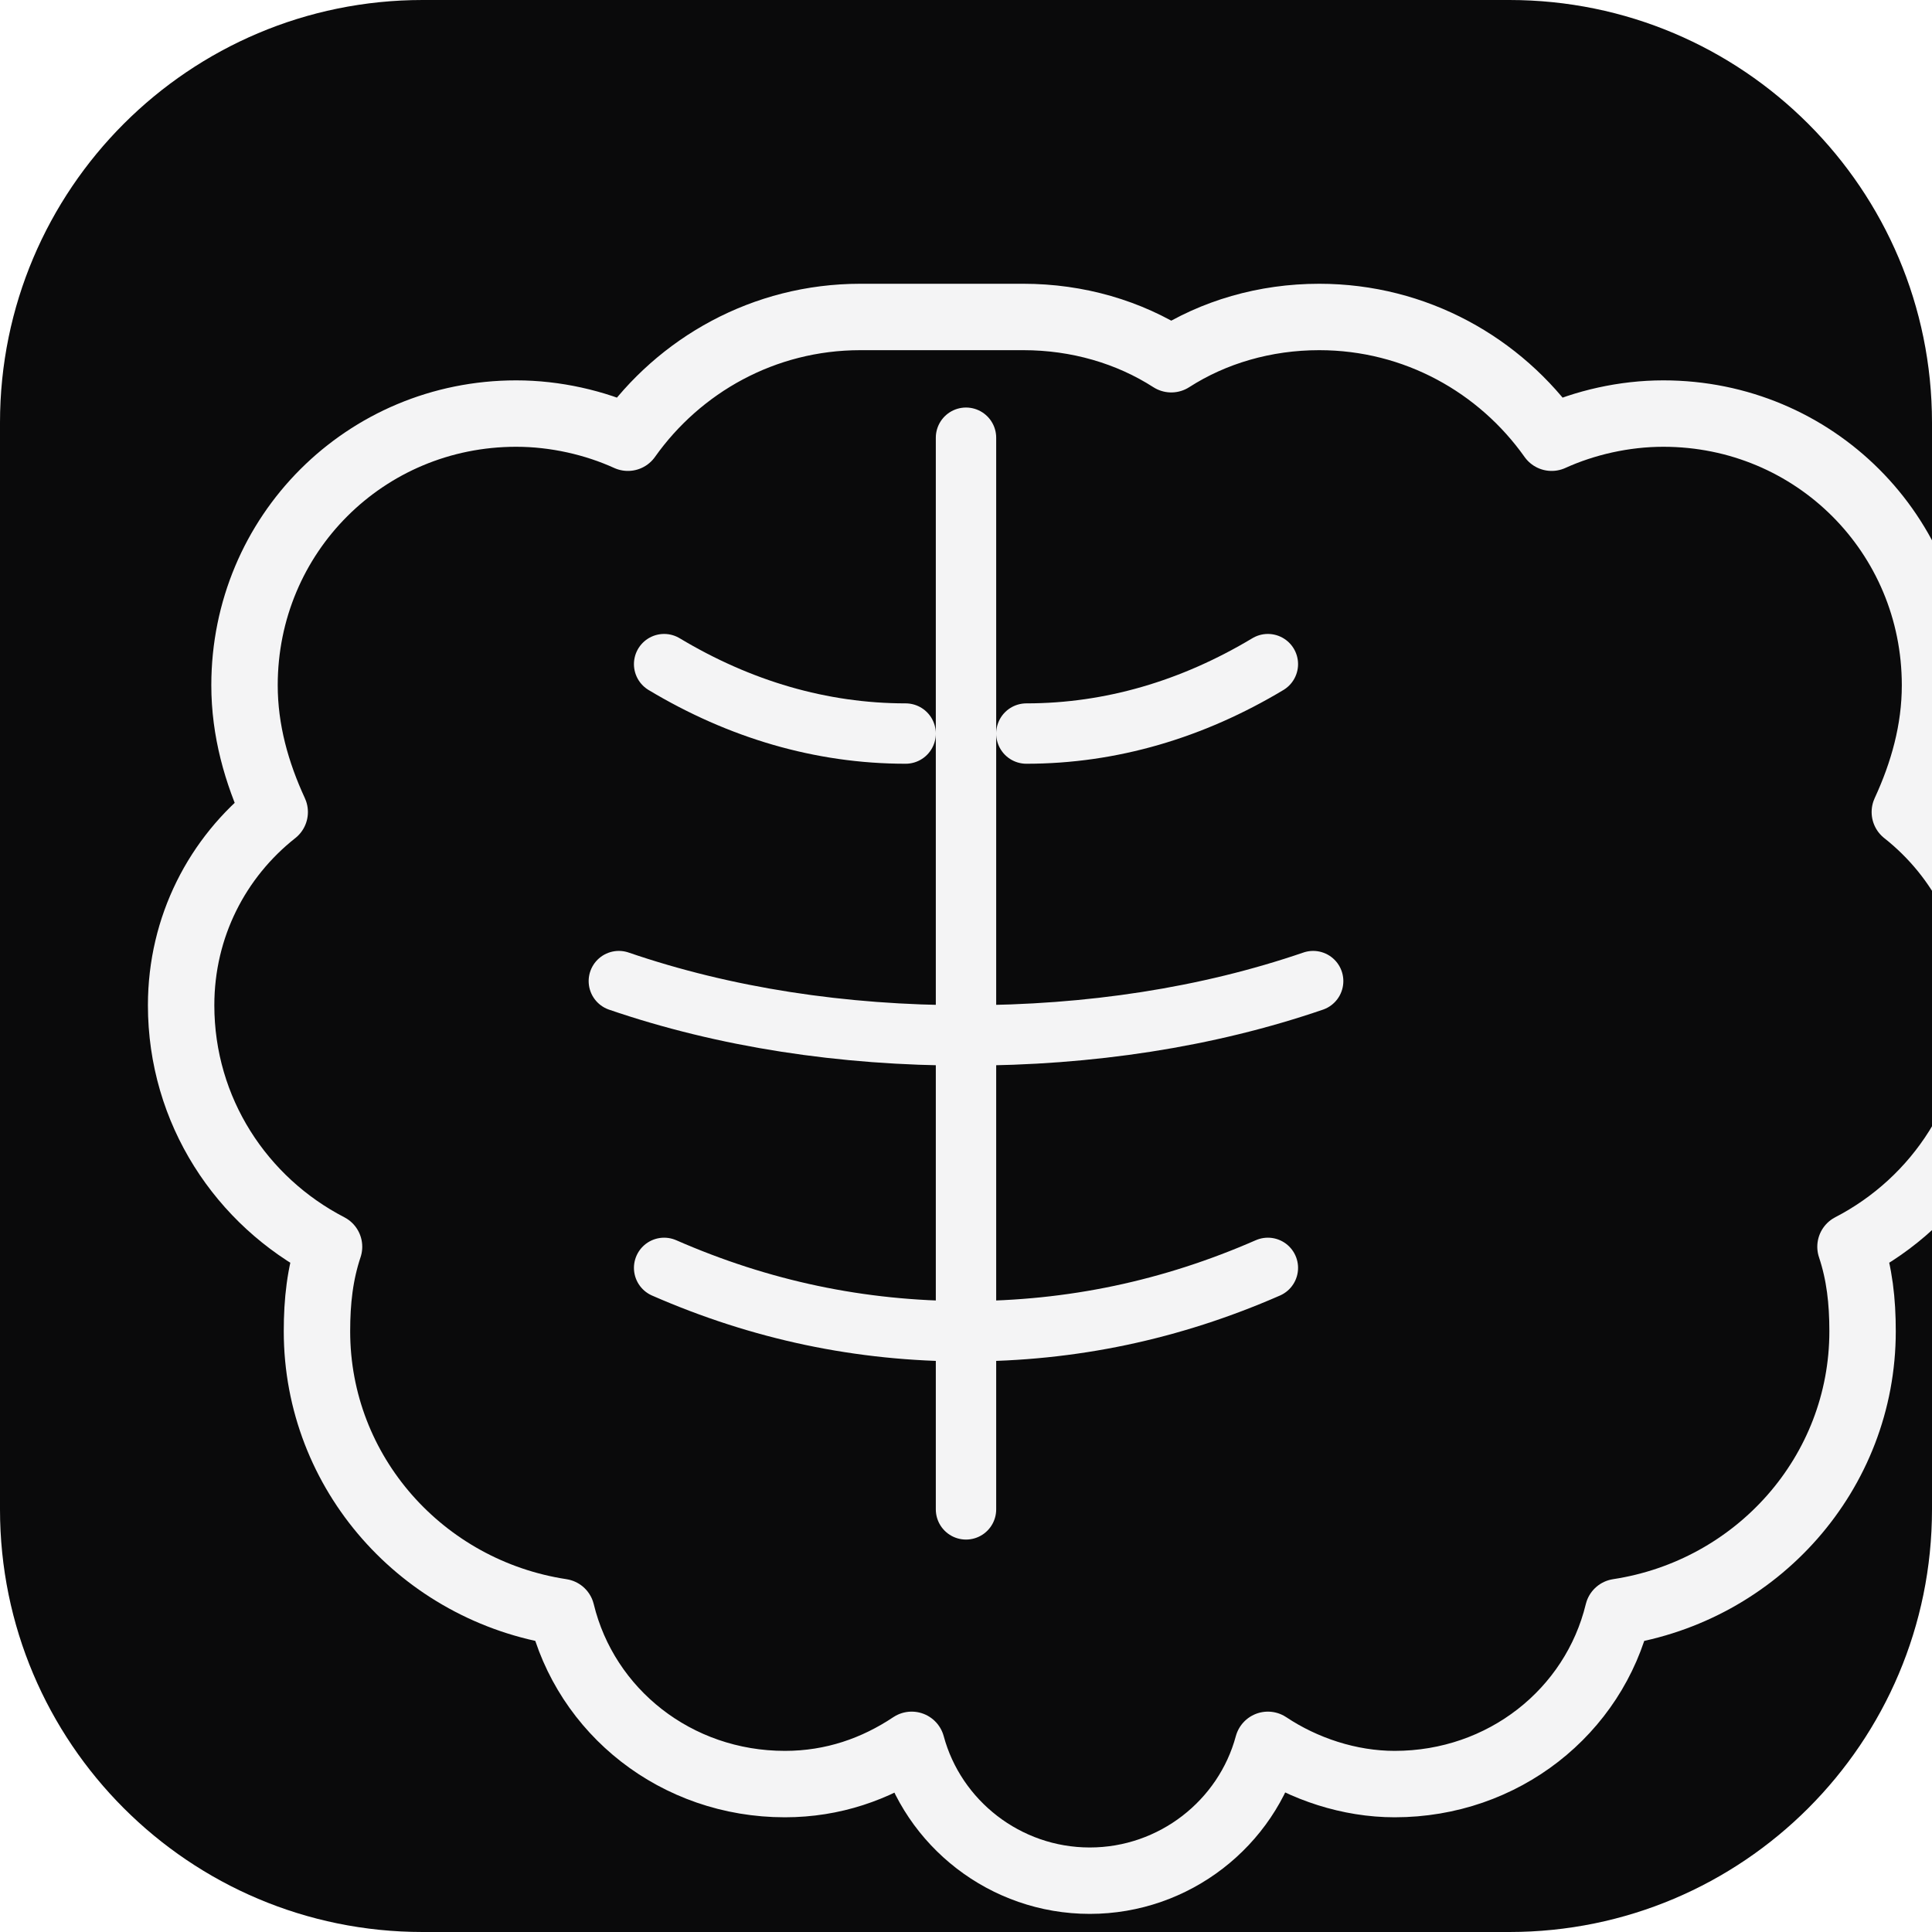
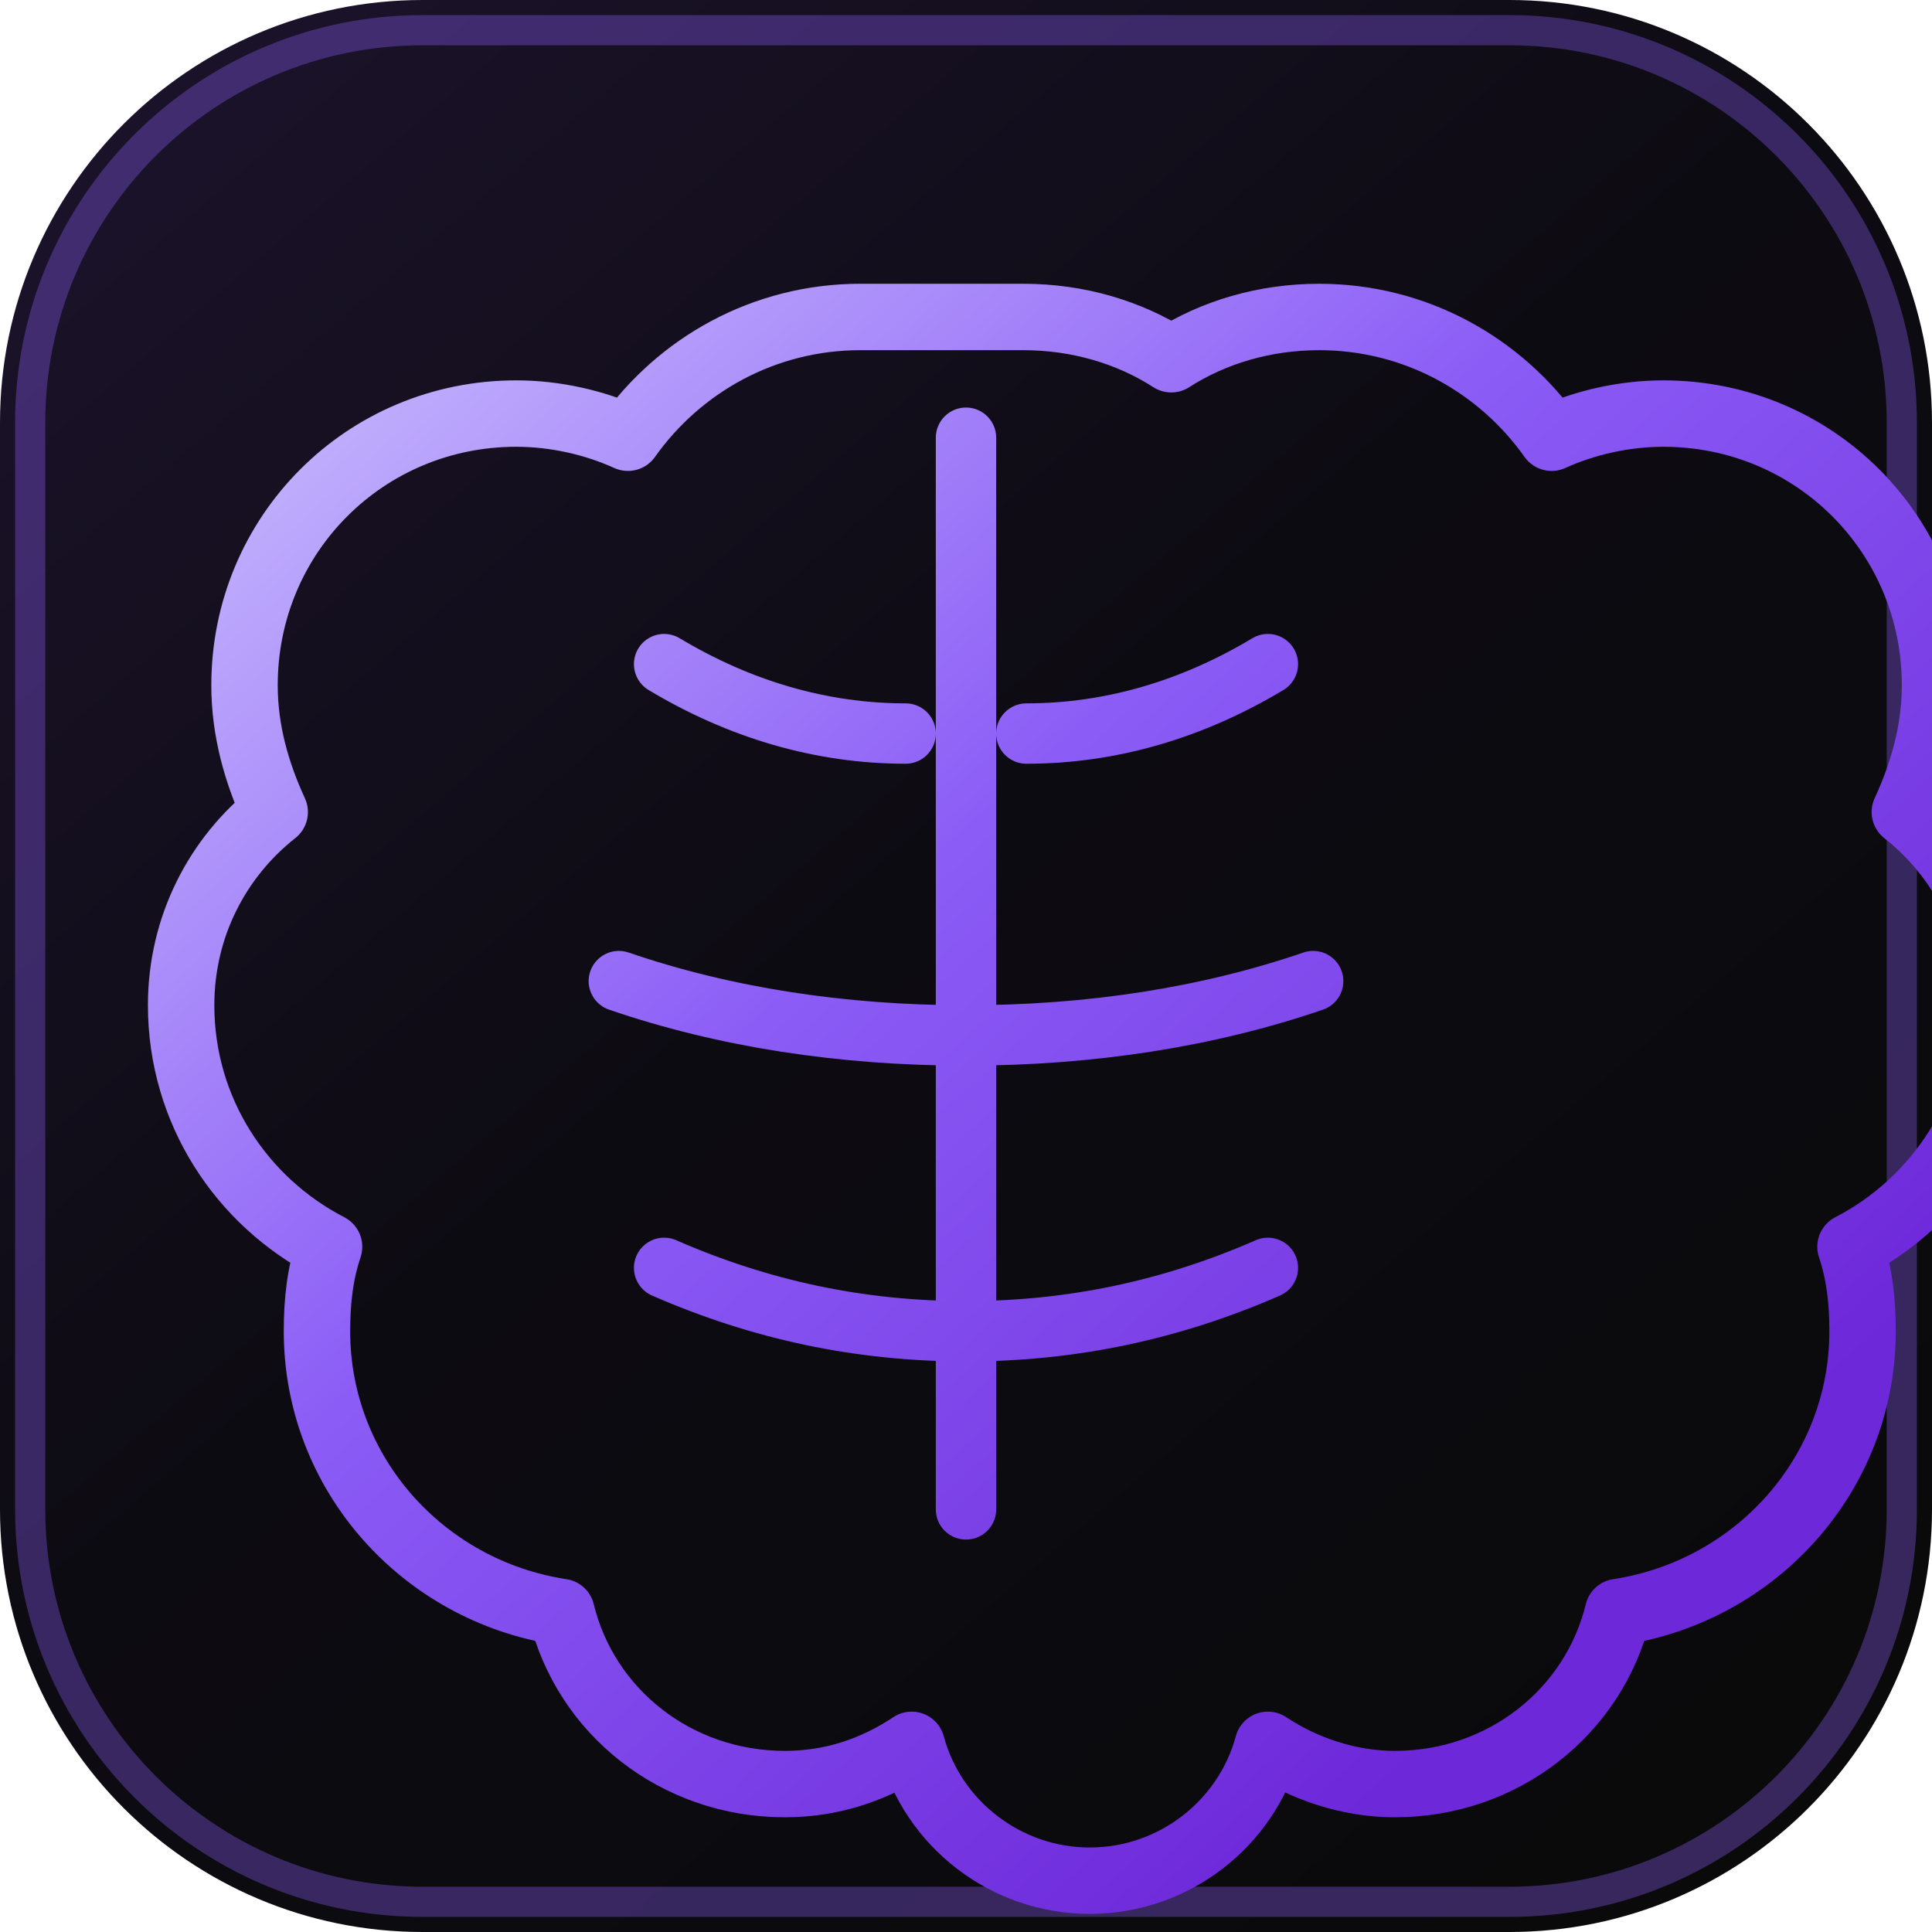
<svg xmlns="http://www.w3.org/2000/svg" viewBox="0 0 64 64" fill="none">
-   <rect width="64" height="64" rx="14" fill="#0a0a0b" />
-   <g transform="translate(0,0)" stroke="#f4f4f5" fill="none">
+   <defs>
+     <linearGradient id="bg" x1="8" y1="4" x2="56" y2="60" gradientUnits="userSpaceOnUse">
+       <stop stop-color="#1a1228" />
+       <stop offset="0.45" stop-color="#0d0b12" />
+       <stop offset="1" stop-color="#0a0a0b" />
+     </linearGradient>
+     <linearGradient id="brain" x1="12" y1="10" x2="52" y2="54" gradientUnits="userSpaceOnUse">
+       <stop stop-color="#C4B5FD" />
+       <stop offset="0.45" stop-color="#8B5CF6" />
+       <stop offset="1" stop-color="#6D28D9" />
+     </linearGradient>
+   </defs>
+   <rect width="64" height="64" rx="14" fill="url(#bg)" />
+   <rect x="1" y="1" width="62" height="62" rx="13" stroke="rgba(139,92,246,0.35)" stroke-width="1" fill="none" />
+   <g transform="translate(0,0)" stroke="url(#brain)" fill="none">
    <path d="M28.5 10.5c-3.2 0-6 1.6-7.7 4-1.1-.5-2.4-.8-3.7-.8-5 0-9 4-9 9 0 1.5.4 2.9 1 4.2C7.2 28.4 6 30.7 6 33.3c0 3.5 2 6.5 4.9 8-0.3.9-.4 1.8-.4 2.8 0 4.7 3.5 8.6 8.1 9.3.8 3.3 3.8 5.7 7.4 5.7 1.6 0 3-.5 4.2-1.3.7 2.6 3.1 4.5 5.9 4.5 2.8 0 5.2-1.9 5.9-4.5 1.2.8 2.7 1.3 4.2 1.3 3.6 0 6.6-2.4 7.4-5.7 4.6-.7 8.1-4.6 8.1-9.3 0-1-.1-1.9-.4-2.8 2.9-1.5 4.9-4.5 4.9-8 0-2.6-1.2-4.9-3.1-6.4.6-1.3 1-2.7 1-4.2 0-5-4-9-9-9-1.3 0-2.6.3-3.7.8-1.7-2.4-4.5-4-7.7-4-1.8 0-3.5.5-4.9 1.4-1.4-.9-3.1-1.4-4.9-1.4z" stroke-width="2.2" stroke-linejoin="round" />
    <path d="M32 14.5v35.5M22 22c2.5 1.5 5.2 2.3 8 2.3M42 22c-2.5 1.5-5.2 2.3-8 2.3M20.5 32.5c3.5 1.2 7.4 1.8 11.5 1.8s8-.6 11.5-1.8M22 42c3.2 1.4 6.5 2.1 10 2.1s6.8-.7 10-2.1" stroke-width="2" stroke-linecap="round" />
  </g>
</svg>
